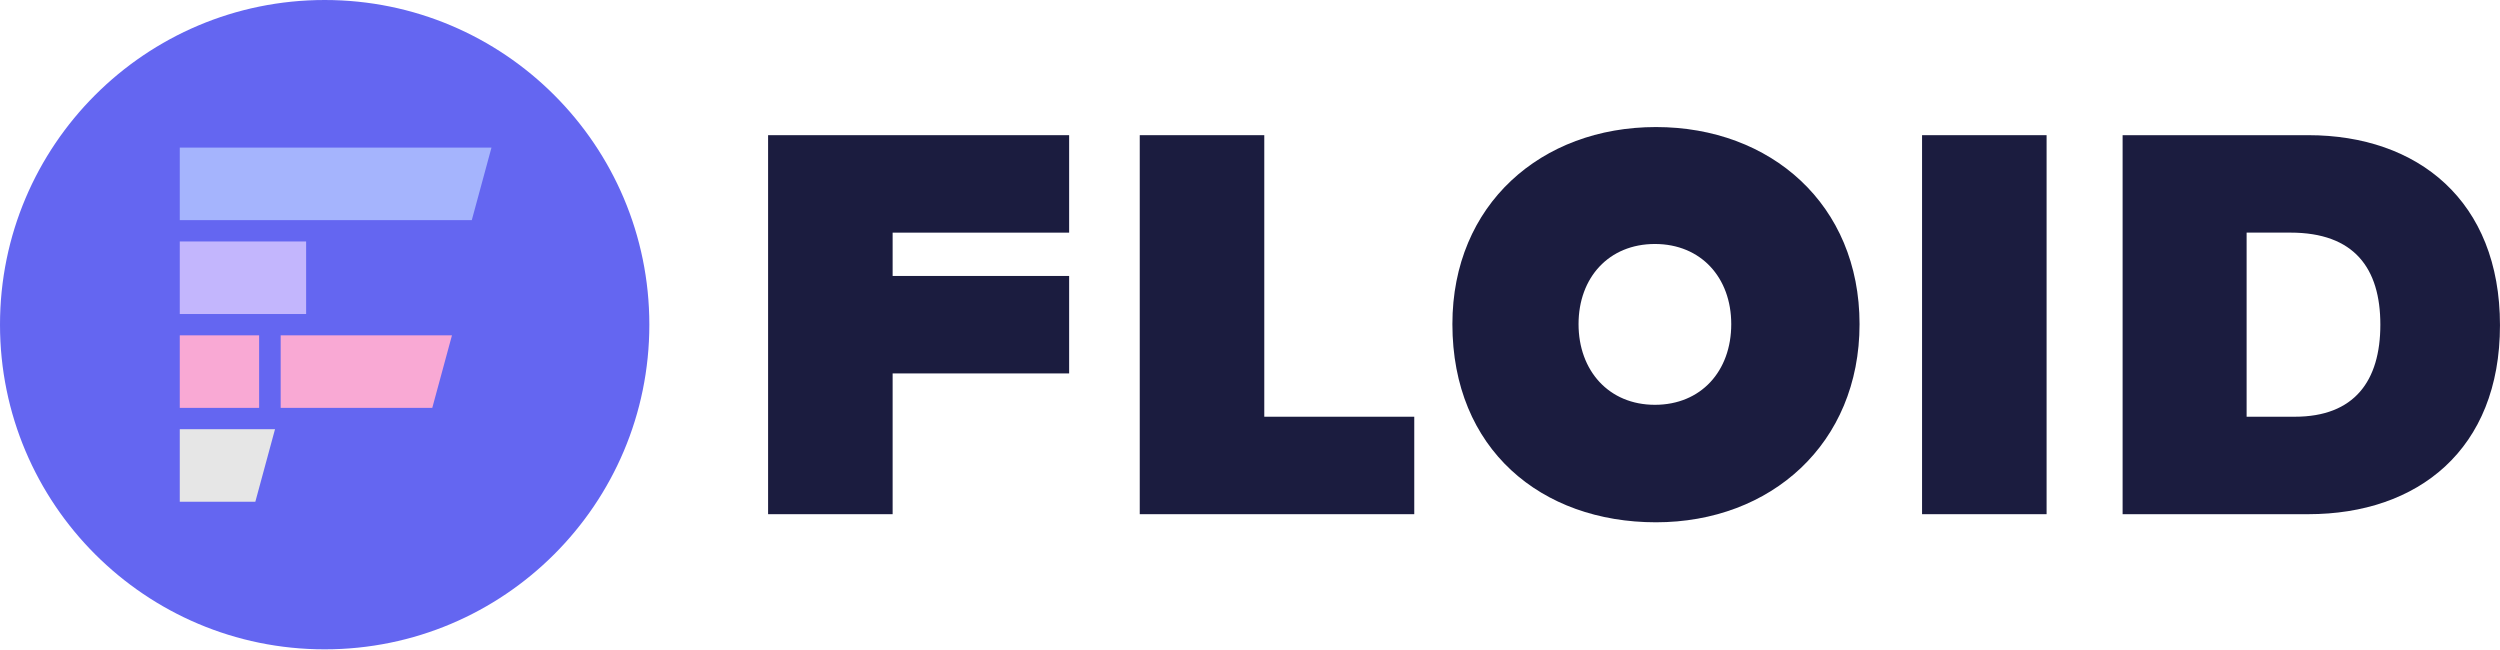
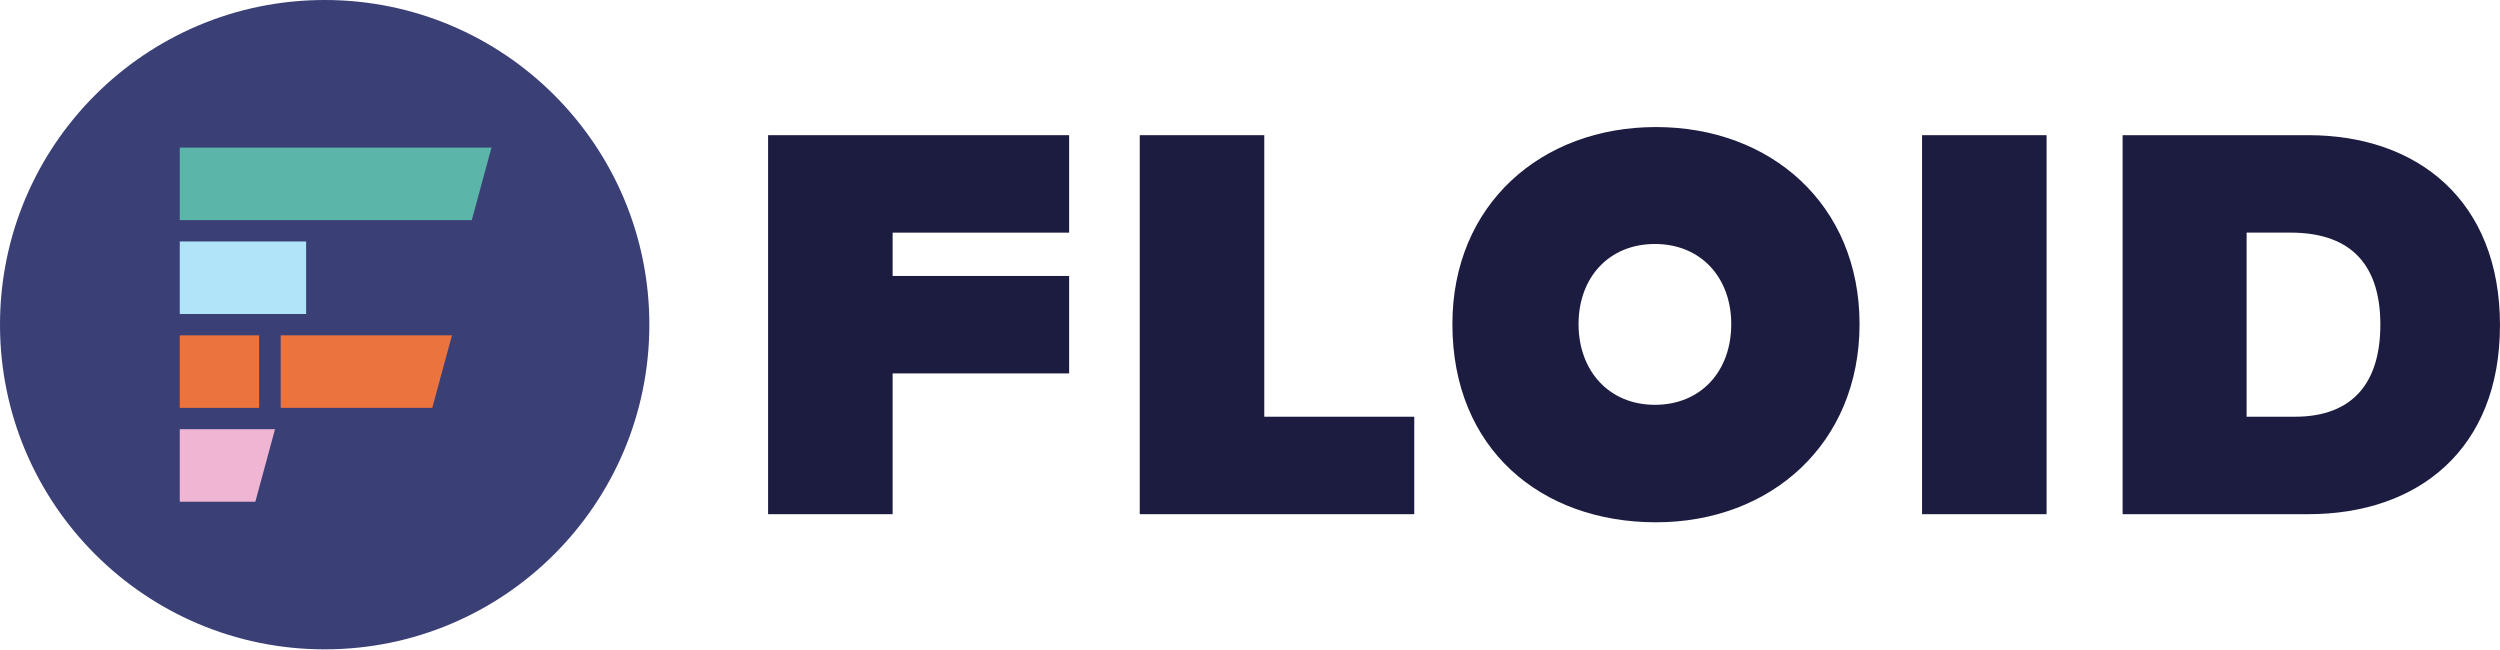
<svg xmlns="http://www.w3.org/2000/svg" id="Layer_2" data-name="Layer 2" viewBox="0 0 1141.46 296.49">
  <defs>
    <style>
      .cls-1 {
        fill: none;
      }

      .cls-2 {
-         fill: #6466f1;
+         fill: #3a3f76;
      }

      .cls-3 {
        fill: #1b1c3f;
      }

      .cls-4 {
-         fill: #c3b6fd;
+         fill: #b1e3f9;
      }

      .cls-5 {
-         fill: #e6e6e6;
+         fill: #f1b5d4;
      }

      .cls-6 {
-         fill: #f9a9d4;
+         fill: #ea733e;
      }

      .cls-7 {
-         fill: #a5b4fd;
+         fill: #5bb5a9;
      }
    </style>
  </defs>
  <g id="Layer_1-2" data-name="Layer 1">
    <g>
      <path class="cls-3" d="M350.7,61.72h137.45v44.5h-80.59v19.78h80.59v44.5h-80.59v64.27h-56.86V61.72Z" />
      <path class="cls-3" d="M520.39,61.72h56.86v128.55h68.48v44.5h-125.34V61.72Z" />
      <path class="cls-3" d="M663.14,147.99c0-54.63,40.54-89.98,92.95-89.98s92.95,35.35,92.95,89.98-40.54,90.48-92.95,90.48-92.95-33.37-92.95-90.48ZM790.46,147.99c0-21.26-13.84-36.59-34.86-36.59s-34.86,15.33-34.86,36.59,13.84,36.84,34.86,36.84,34.86-15.33,34.86-36.84Z" />
      <path class="cls-3" d="M877.58,61.72h56.86v173.05h-56.86V61.72Z" />
      <path class="cls-3" d="M969.15,61.72h84.79c49.94,0,87.51,29.91,87.51,86.77s-37.58,86.28-87.51,86.28h-84.79V61.72ZM1047.77,190.27c27.19,0,39.06-16.32,39.06-42.03s-11.87-42.03-41.04-42.03h-20.02v84.05h22Z" />
    </g>
    <g>
      <circle class="cls-2" cx="148.24" cy="148.24" r="148.24" />
      <g>
        <polygon class="cls-7" points="215.41 100.52 82.08 100.52 82.08 67.4 224.4 67.4 215.41 100.52" />
        <rect class="cls-4" x="82.08" y="110.25" width="57.69" height="33.12" />
        <polygon class="cls-5" points="116.58 229.09 82.08 229.09 82.08 195.96 125.57 195.96 116.58 229.09" />
        <polygon class="cls-6" points="197.37 186.23 128.15 186.23 128.15 153.11 206.36 153.11 197.37 186.23" />
        <rect class="cls-6" x="82.08" y="153.11" width="36.23" height="33.12" />
        <line class="cls-1" x1="151.49" y1="100.52" x2="116.58" y2="229.09" />
      </g>
    </g>
  </g>
</svg>
